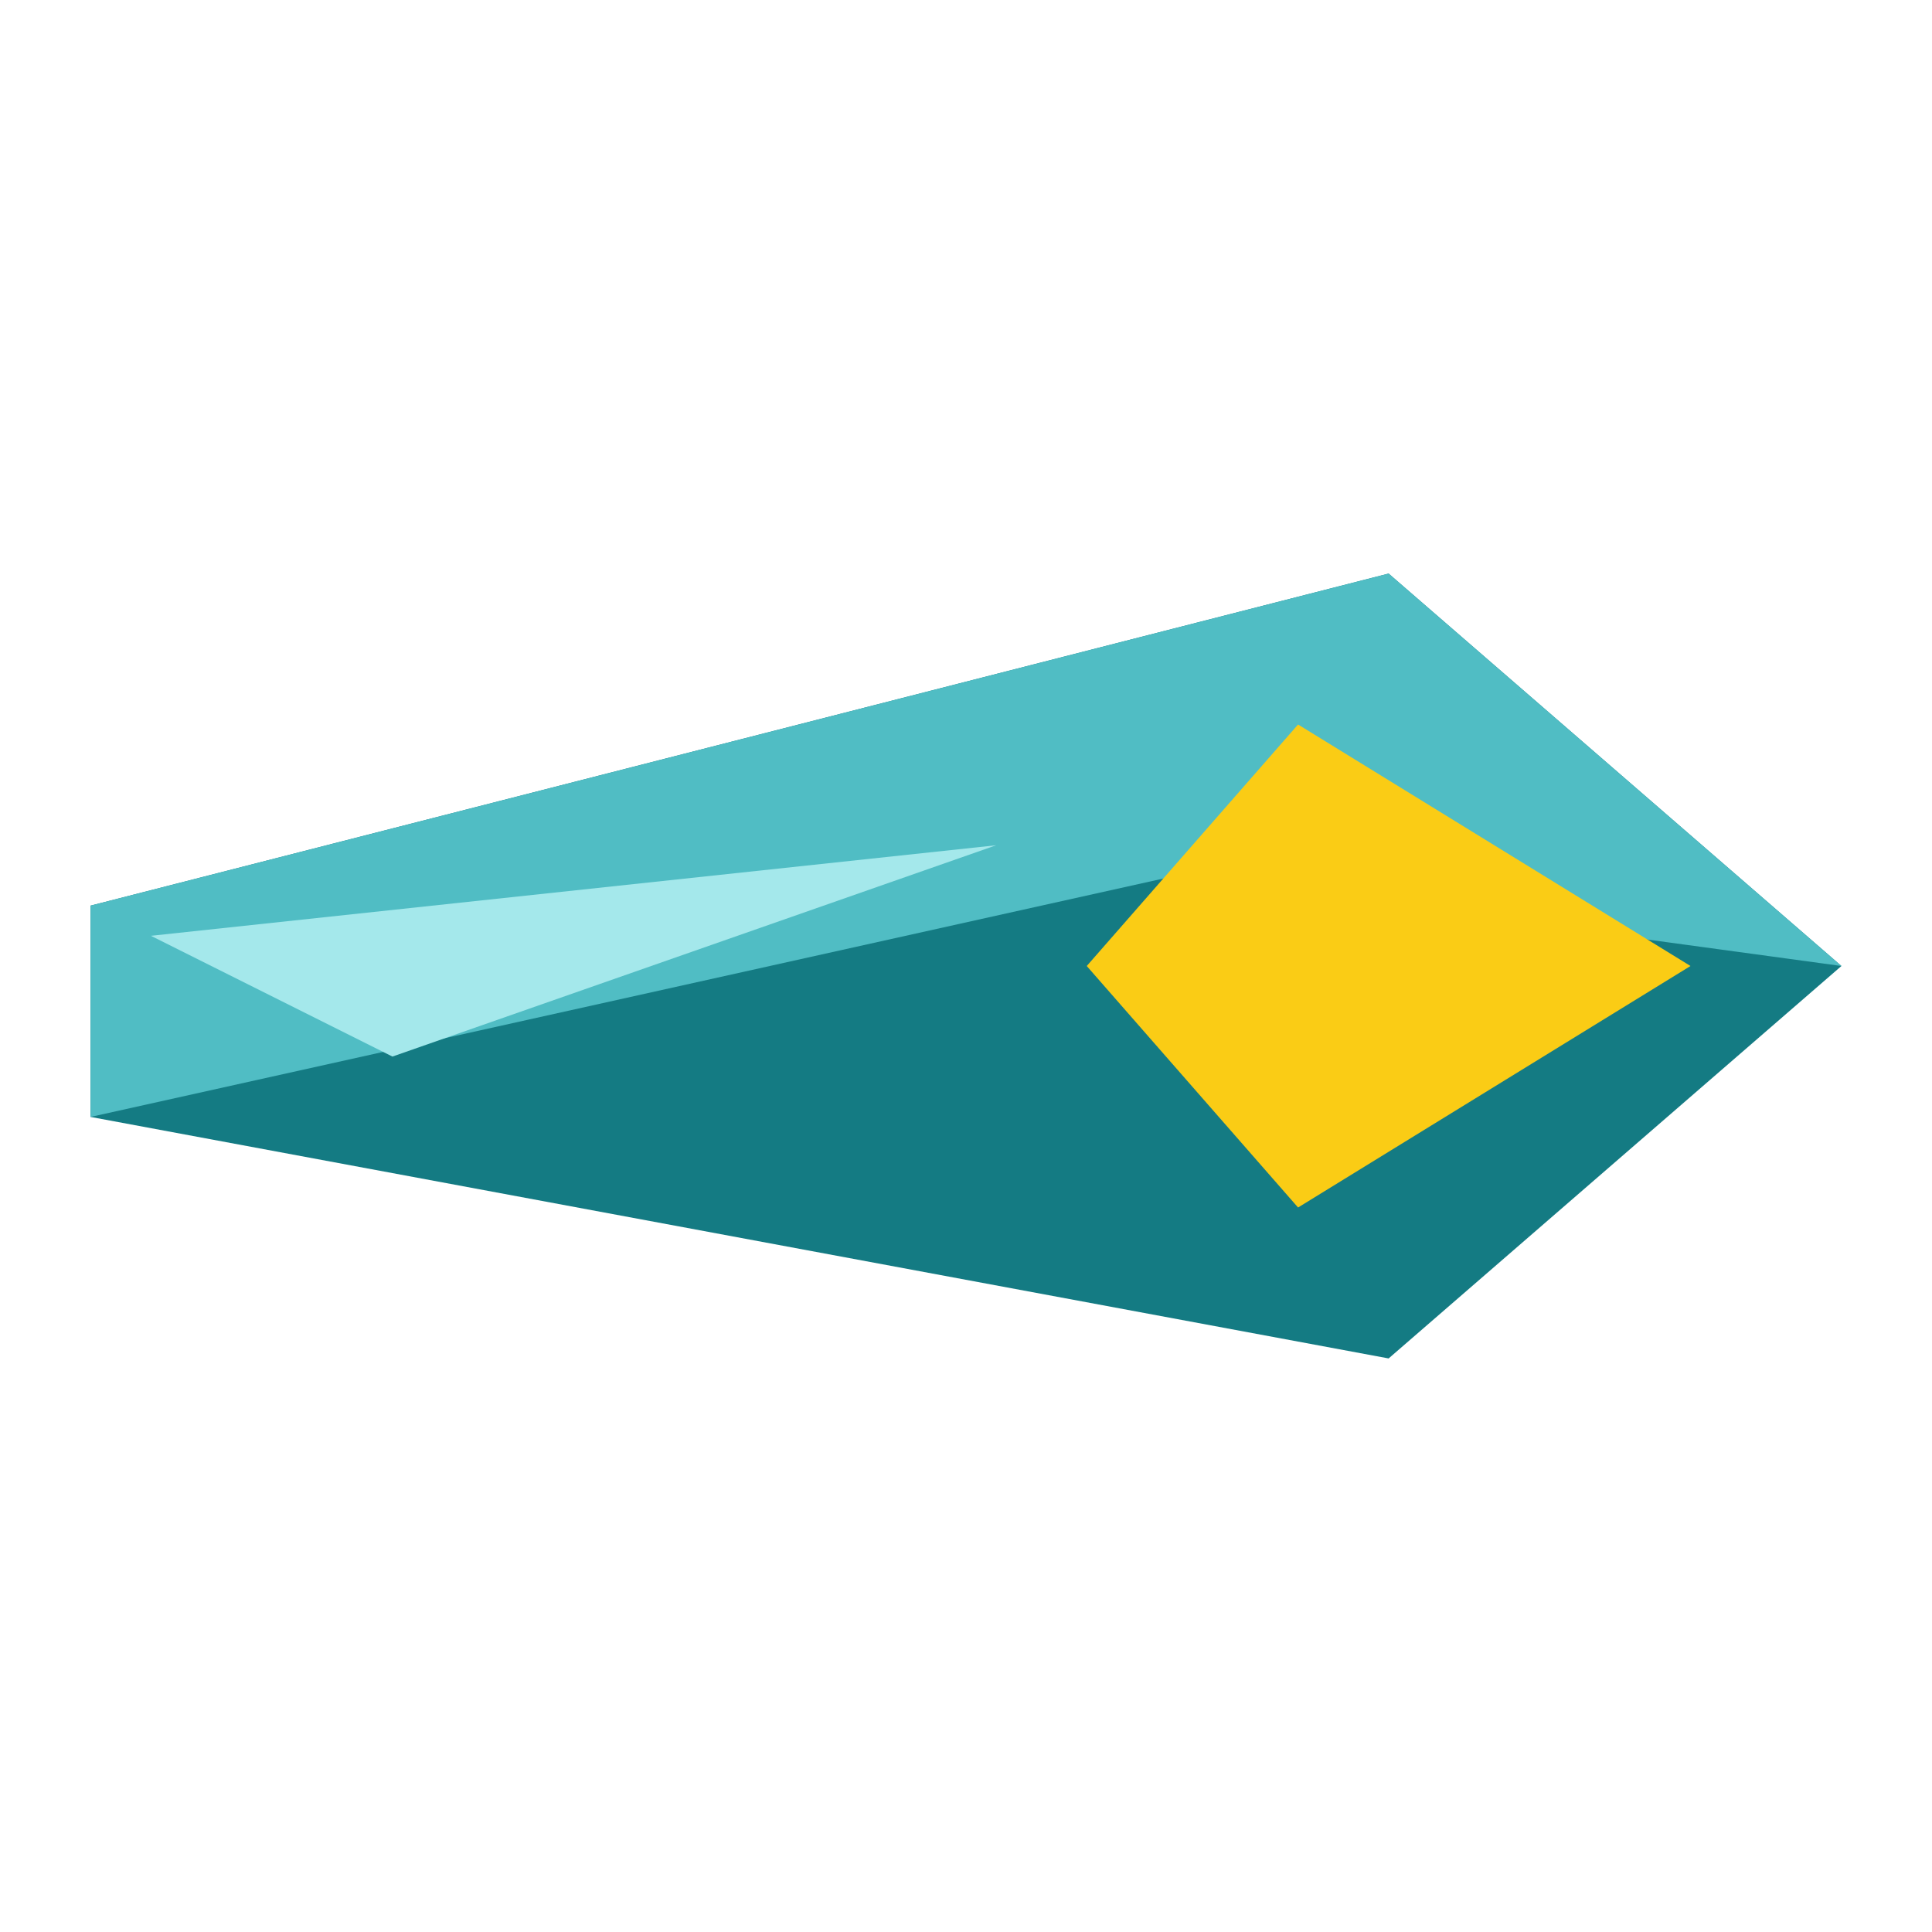
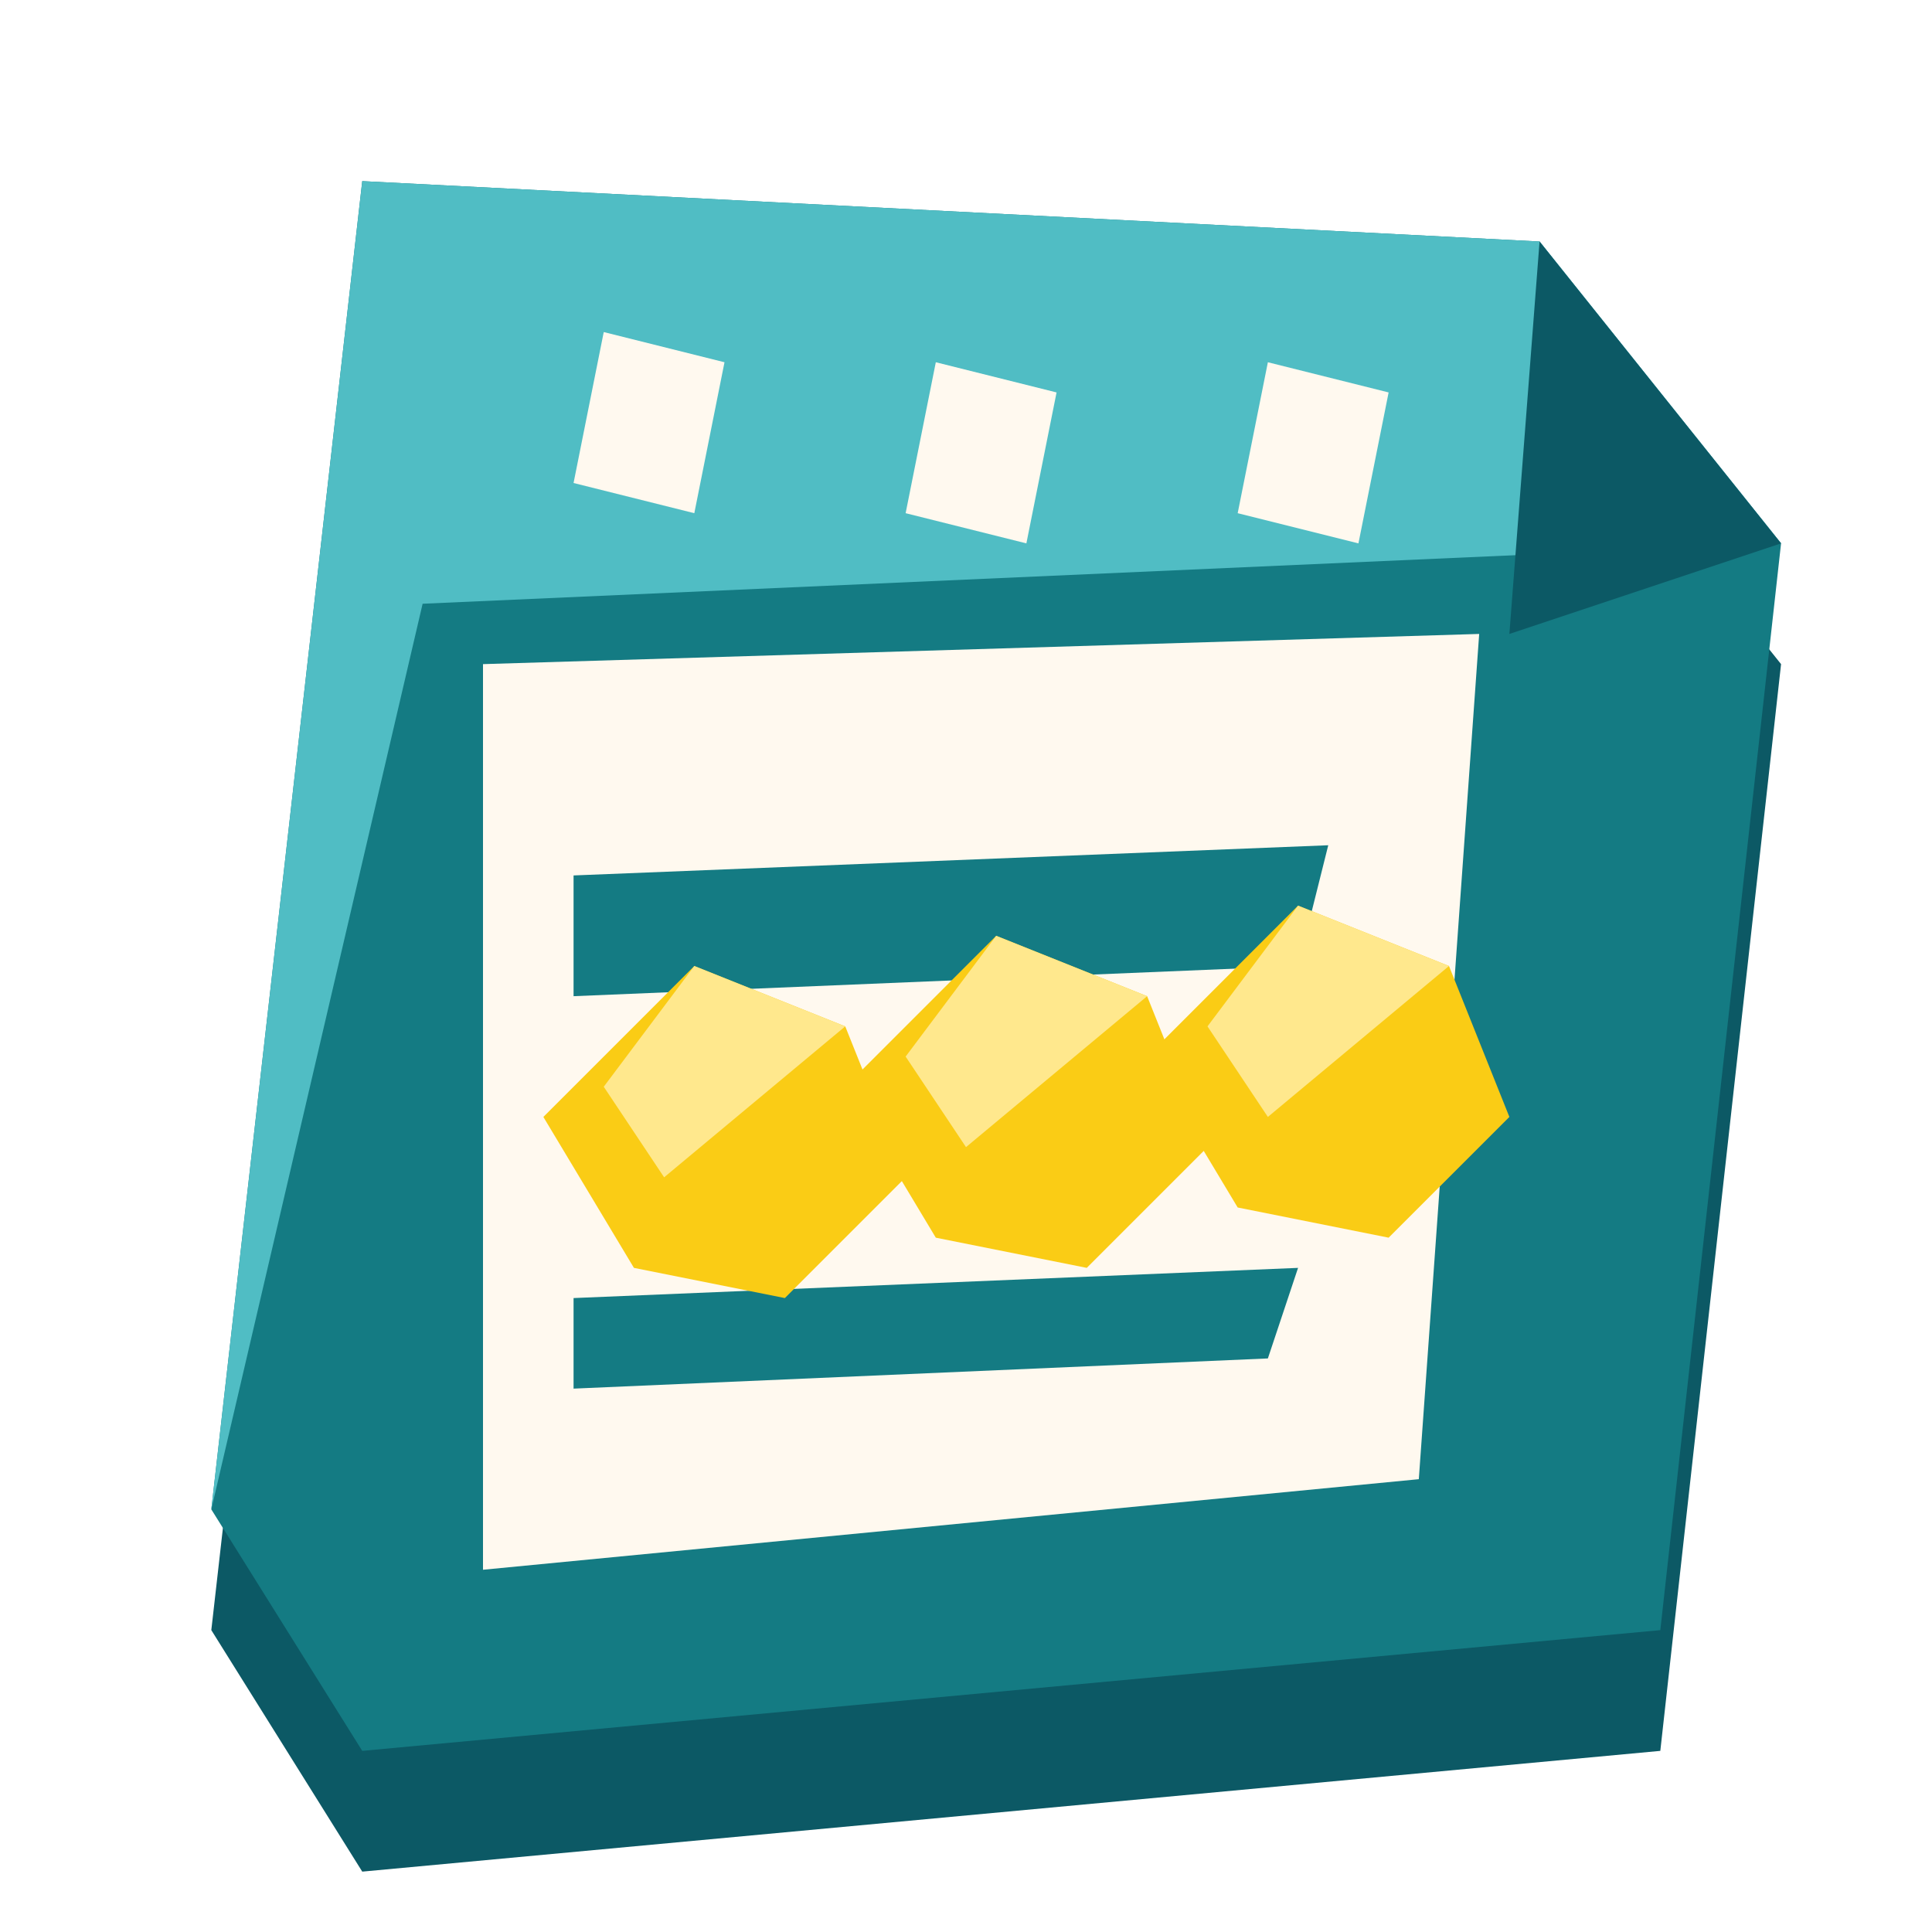
<svg xmlns="http://www.w3.org/2000/svg" viewBox="0 0 64 64">
-   <path fill="#147B83" d="M3 30 46 19l15 13-15 13-43-8Z" />
-   <path fill="#50BDC4" d="m3 30 43-11 15 13-22-3-36 8Z" />
-   <path fill="#A4E8EB" d="m5 31 28-3-20 7Z" />
-   <path fill="#FACC15" d="m43 24 13 8-13 8-7-8Z" />
+   <path fill="#0C5965" d="m12 10 39 2 8 10-4 36-43 4-5-8Z" />
+   <path fill="#147B83" d="m12 6 39 2 8 10-4 36-43 4-5-8Z" />
+   <path fill="#50BDC4" d="m12 6 39 2 8 10-45 2-7 30Z" />
+   <path fill="#FFF9EF" d="m16 22 33-1-2 28-31 3Z" />
+   <path fill="#0C5965" d="m51 8 8 10-9 3Z" />
+   <path fill="#FFF9EF" d="m20 11 4 1-1 5-4-1Zm11 1 4 1-1 5-4-1Zm11 0 4 1-1 5-4-1Z" />
+   <path fill="#147B83" d="m19 29 25-1-1 4-24 1Zm0 14 24-1-1 3-23 1Z" />
+   <path fill="#FACC15" d="m23 32 5 2 2 5-4 4-5-1-3-5Z" />
+   <path fill="#FFE88D" d="m23 32 5 2-6 5-2-3Z" />
+   <path fill="#FACC15" d="m33 31 5 2 2 5-4 4-5-1-3-5Z" />
+   <path fill="#FFE88D" d="m33 31 5 2-6 5-2-3Z" />
+   <path fill="#FACC15" d="m43 30 5 2 2 5-4 4-5-1-3-5Z" />
+   <path fill="#FFE88D" d="m43 30 5 2-6 5-2-3Z" />
</svg>
